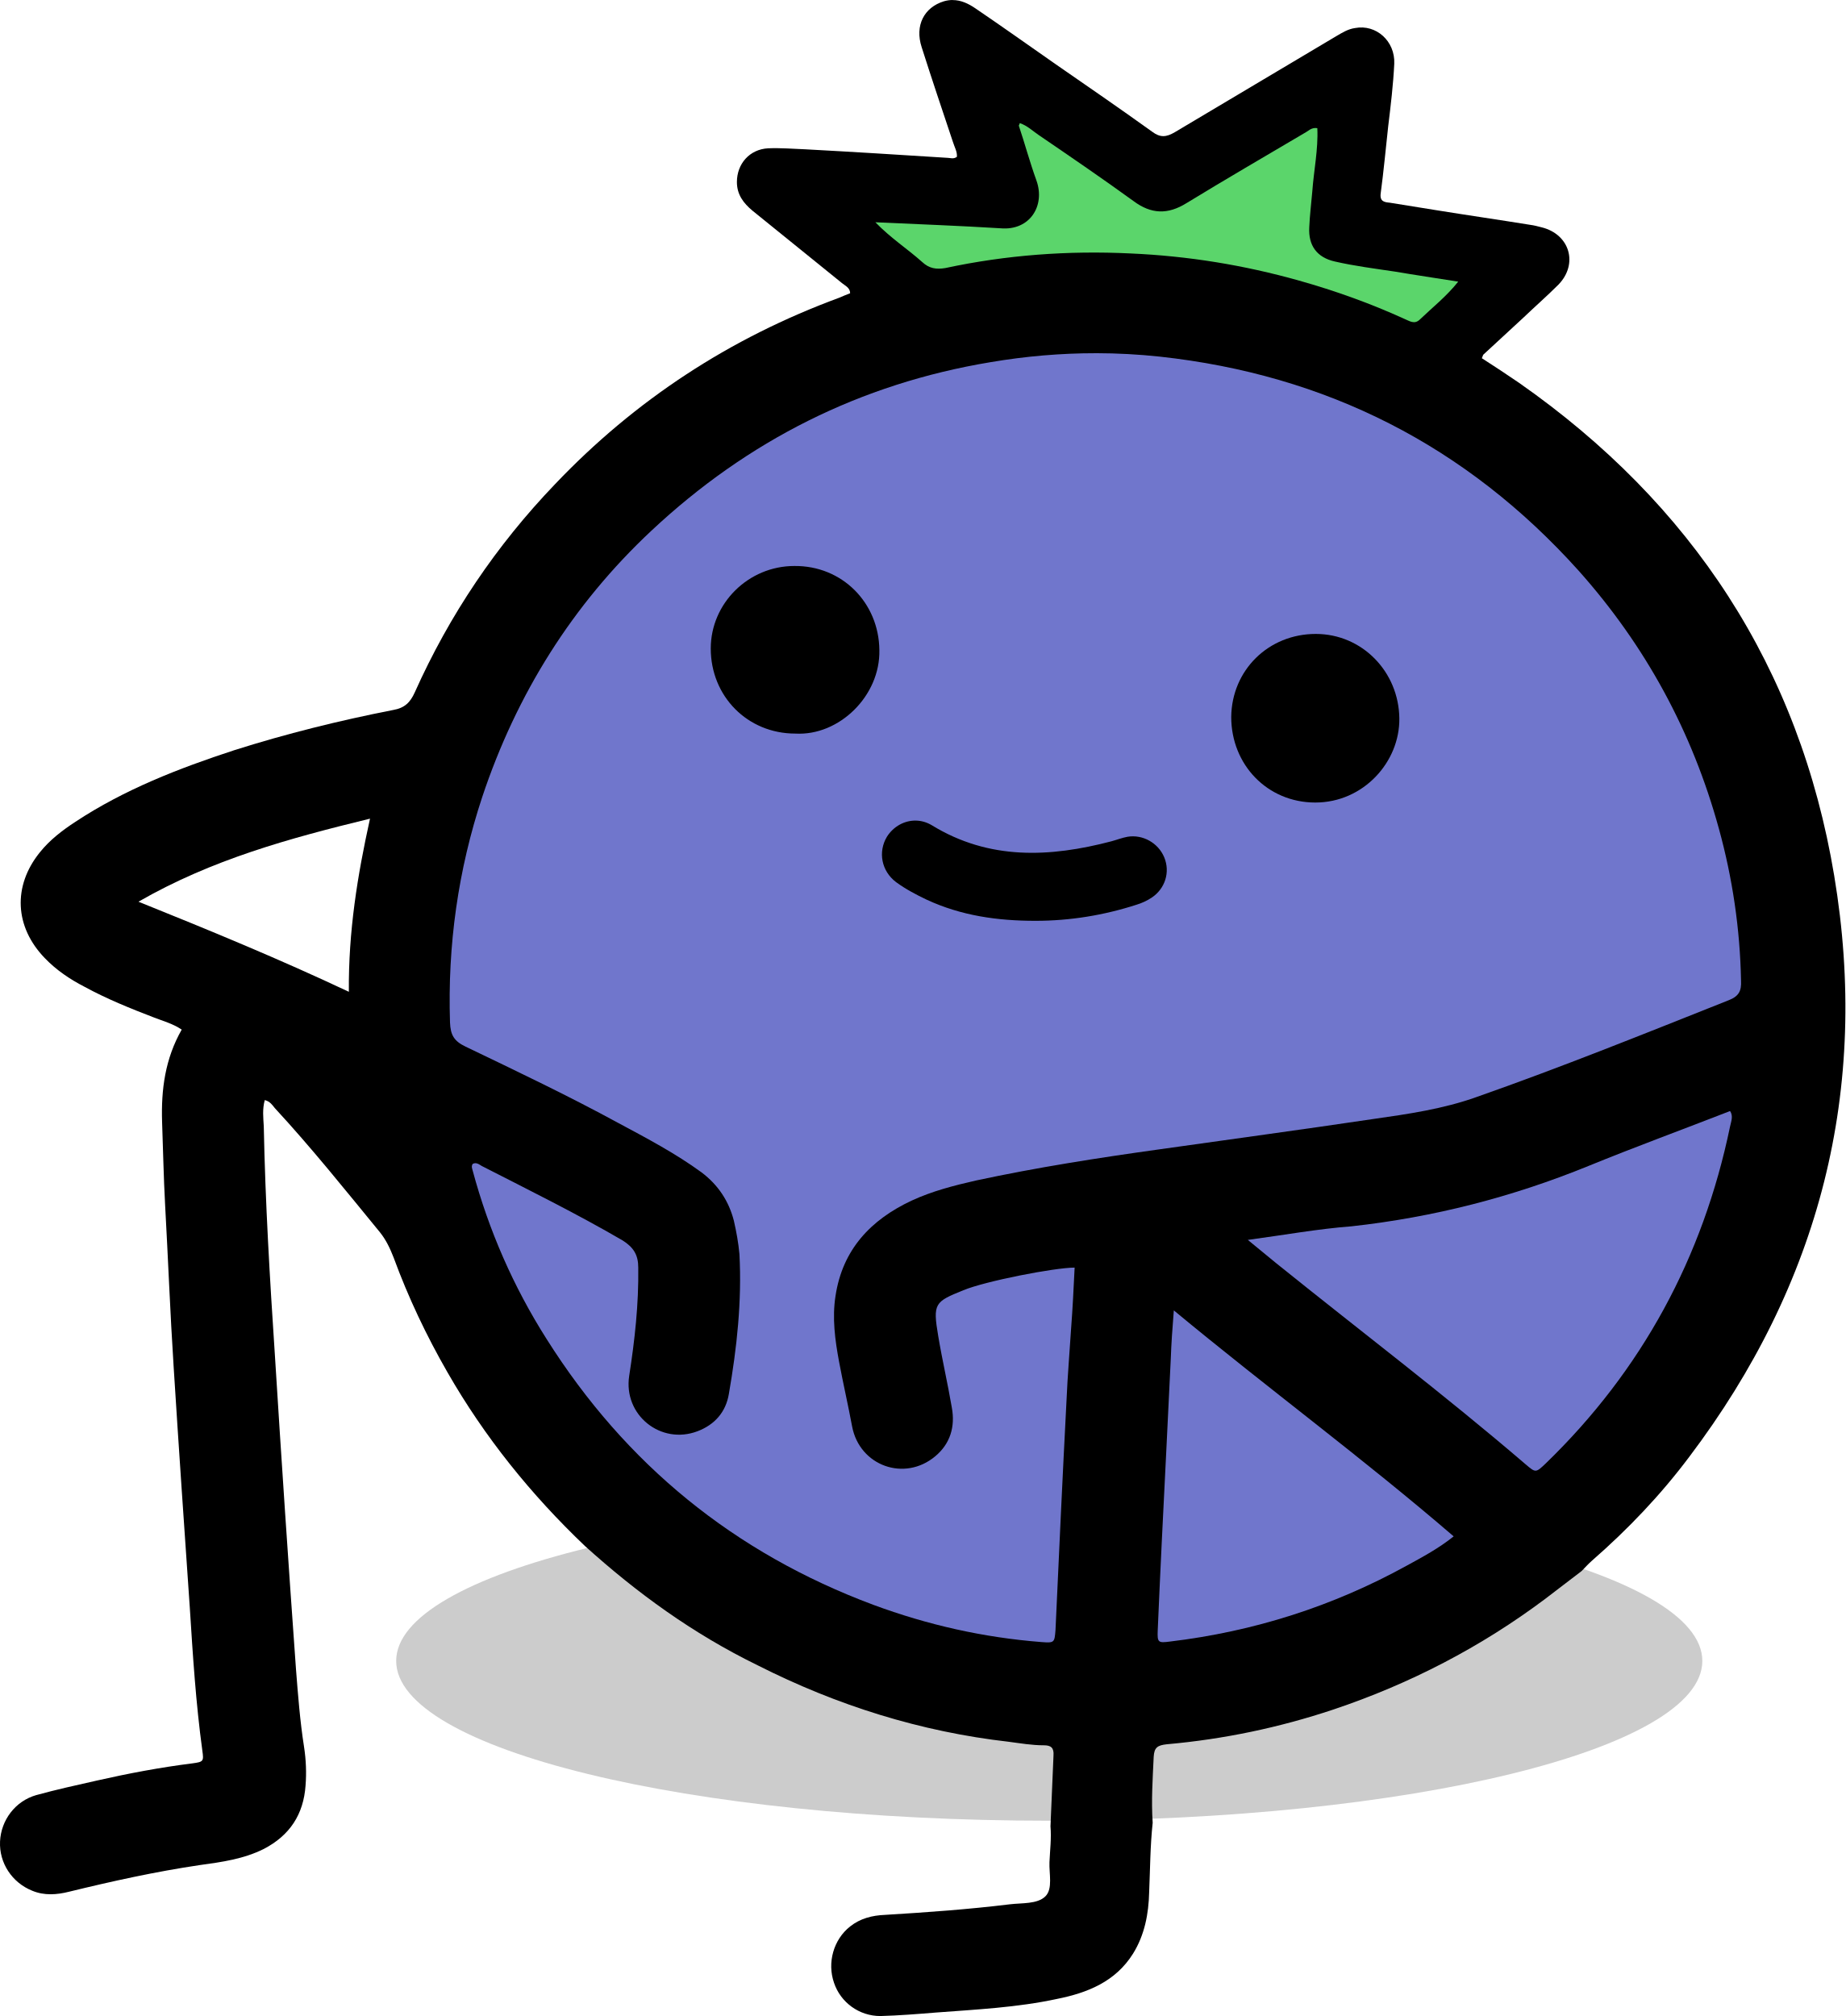
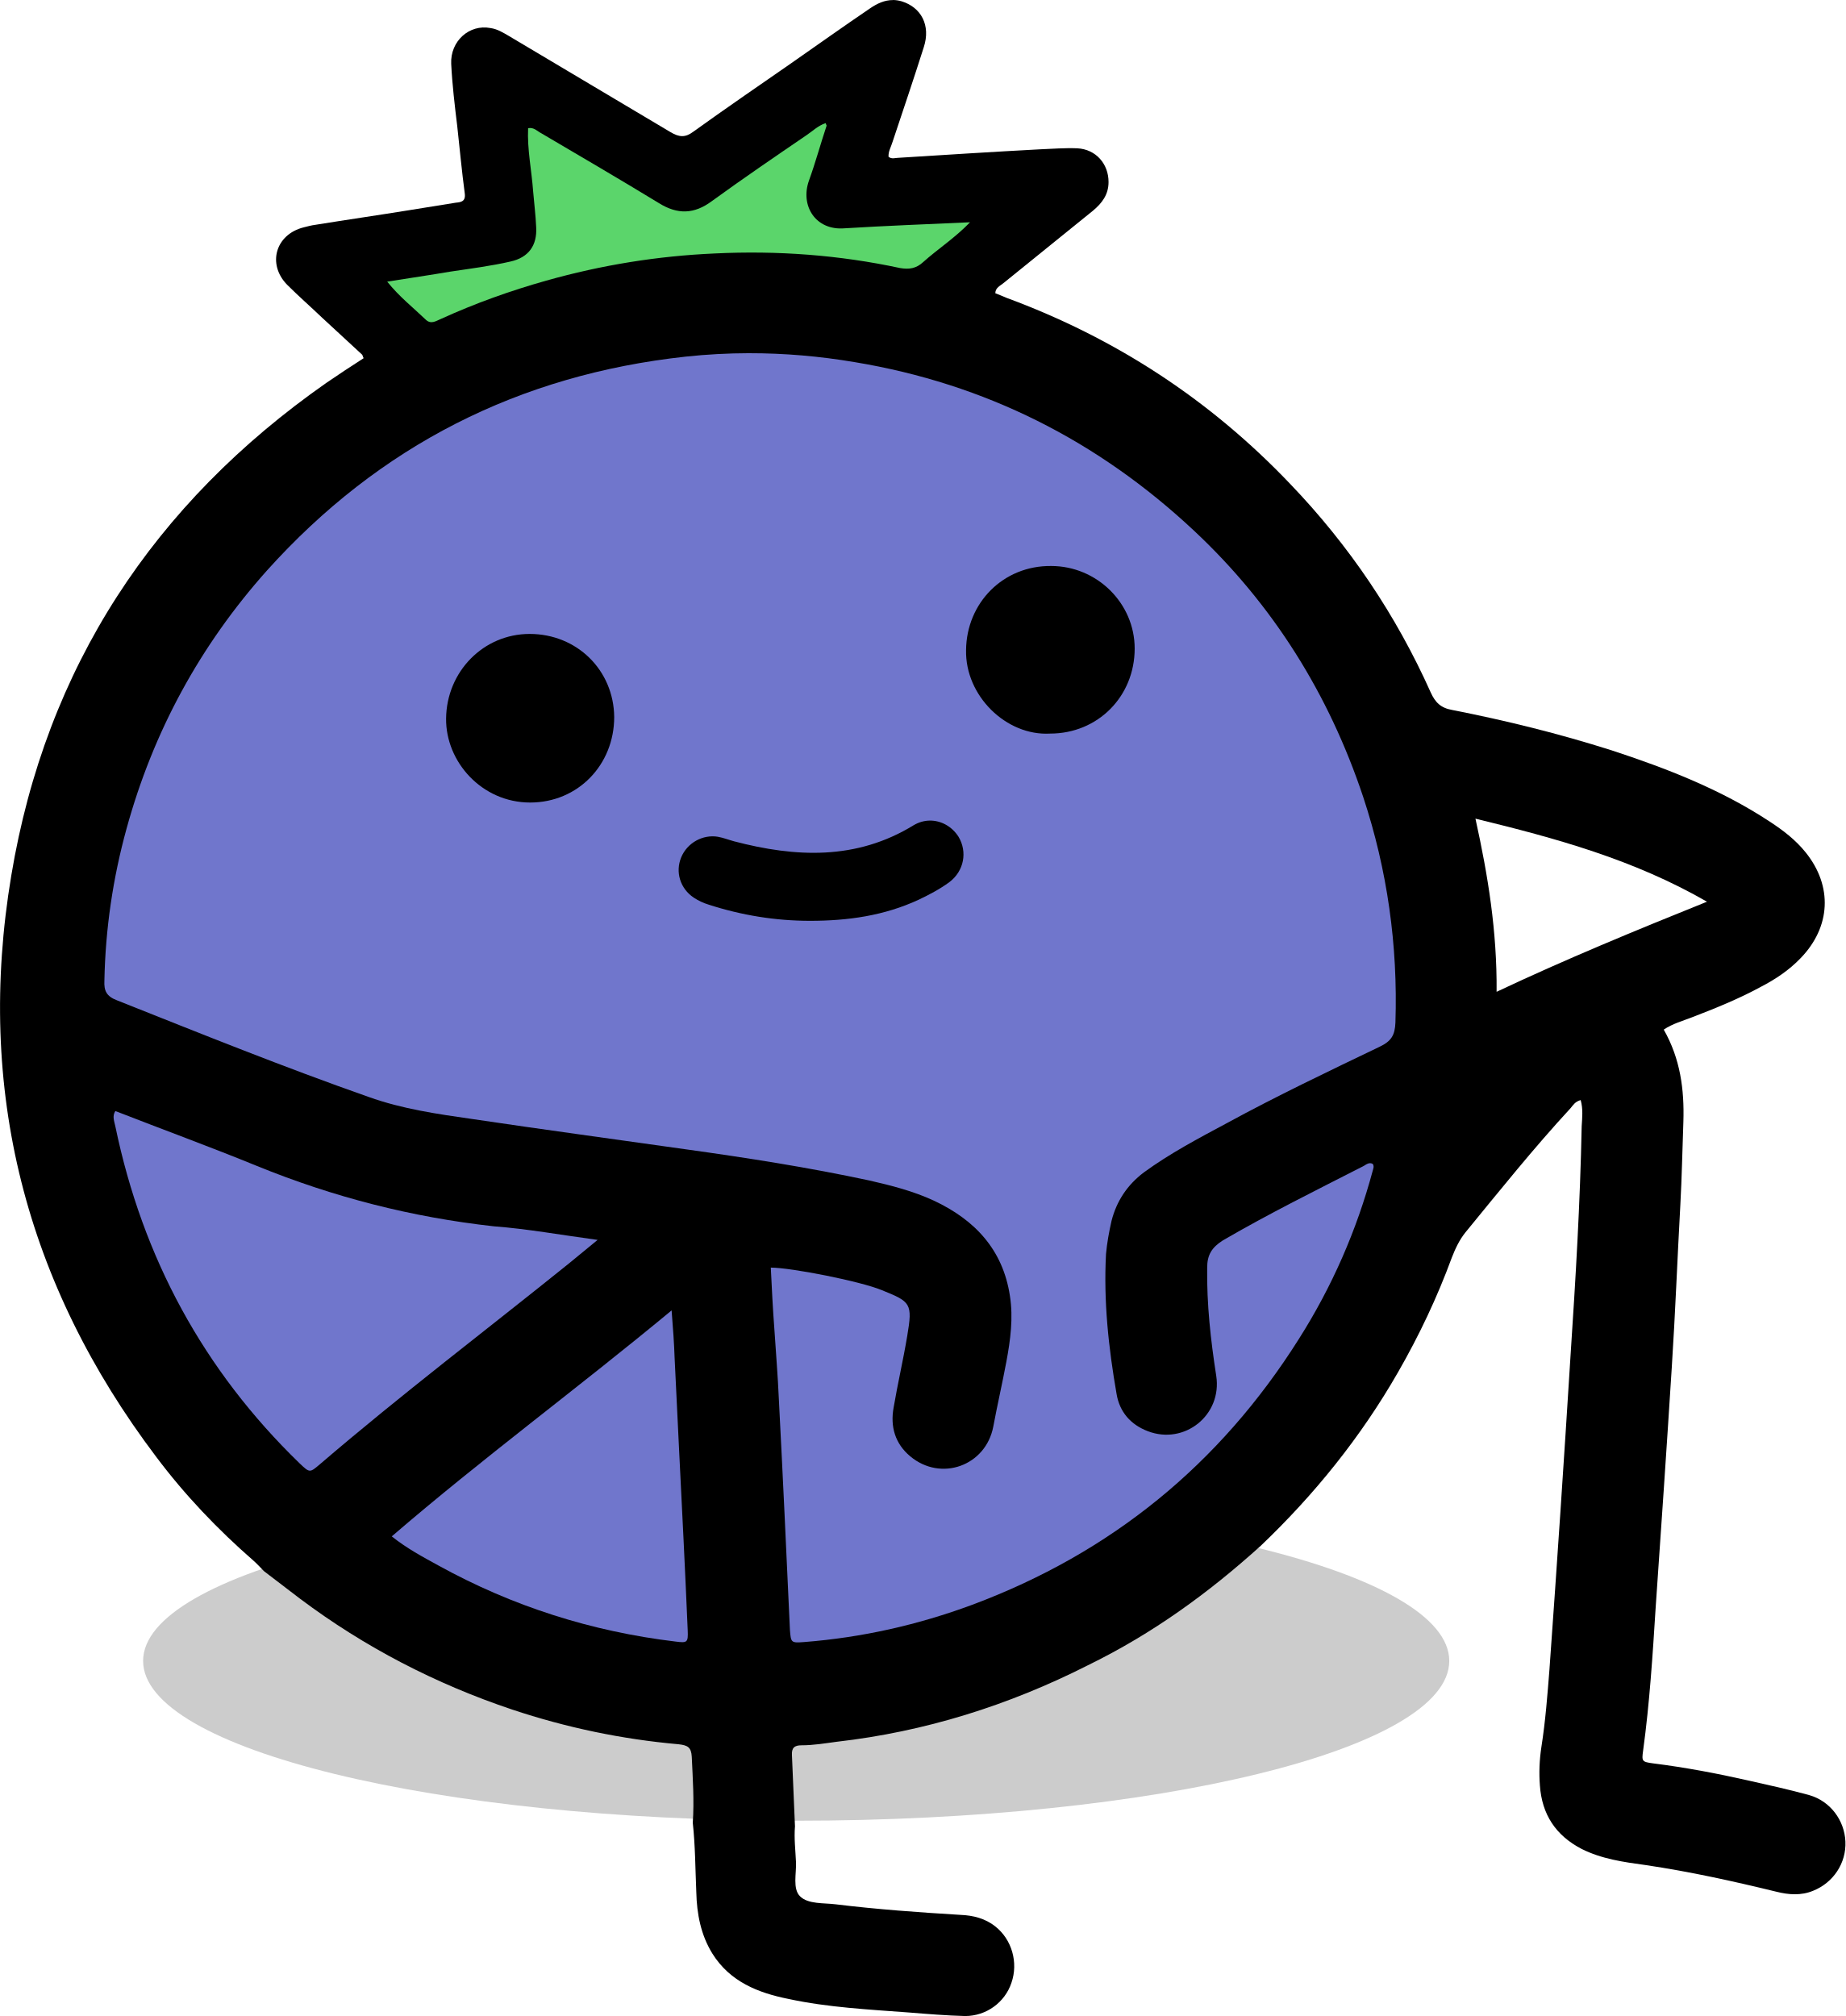
<svg xmlns="http://www.w3.org/2000/svg" version="1.1" x="0px" y="0px" viewBox="0 0 91.532 100" enable-background="new 0 0 500 500" xml:space="preserve" id="svg206" width="91.532" height="100">
  <defs id="defs210" />
  <g id="layer1" style="display:inline" transform="translate(-66.79,-350.3008)">
-     <ellipse id="path1020" cx="118.832" cy="432.688" rx="32.392" ry="7.926" style="opacity:0.2;fill:#000000;fill-opacity:1;stroke:none;stroke-width:0.25" />
+     <ellipse id="path1020" cx="-106.28" cy="432.688" rx="32.392" ry="7.926" style="opacity:0.2;fill:#000000;fill-opacity:1;stroke:none;stroke-width:0.25" transform="scale(-1,1)" />
  </g>
  <g style="display:inline" id="g1833" transform="translate(-66.79,-350.3008)">
-     <path style="fill:#000000;fill-opacity:1;stroke:none;stroke-width:0.25" d="m 114.034,350.301 c -0.138,7.8e-4 -0.282,0.021 -0.432,0.065 -0.974,0.3 -1.448,1.198 -1.099,2.272 0.499,1.573 1.023,3.121 1.548,4.694 0.075,0.25 0.225,0.499 0.2,0.749 -0.175,0.125 -0.325,0.05 -0.45,0.05 -2.372,-0.15 -4.718,-0.299 -7.065,-0.424 -0.624,-0.025 -1.223,-0.075 -1.848,-0.05 -0.924,0.05 -1.548,0.774 -1.548,1.673 0,0.624 0.325,1.048 0.774,1.423 1.473,1.198 2.971,2.397 4.443,3.595 0.15,0.125 0.399,0.225 0.399,0.499 -0.2,0.075 -0.374,0.15 -0.549,0.225 -5.417,1.997 -10.111,5.068 -14.08,9.237 -2.921,3.046 -5.243,6.491 -6.965,10.336 -0.225,0.499 -0.499,0.774 -1.073,0.874 -2.671,0.524 -5.292,1.173 -7.889,1.997 -2.746,0.899 -5.442,1.947 -7.864,3.545 -0.649,0.424 -1.274,0.899 -1.773,1.523 -1.348,1.673 -1.248,3.695 0.25,5.243 0.574,0.599 1.248,1.049 1.972,1.423 1.098,0.599 2.272,1.073 3.445,1.523 0.449,0.175 0.924,0.3 1.373,0.599 -0.824,1.448 -1.024,2.971 -0.974,4.568 0.05,1.373 0.075,2.746 0.15,4.119 0.15,2.696 0.25,5.368 0.425,8.064 0.25,3.969 0.524,7.939 0.799,11.908 0.15,2.372 0.3,4.743 0.624,7.115 0.075,0.524 0.05,0.549 -0.499,0.624 -1.598,0.2 -3.171,0.499 -4.718,0.849 -0.999,0.225 -2.022,0.449 -3.021,0.724 -1.049,0.3 -1.747,1.248 -1.797,2.297 -0.05,1.073 0.599,2.047 1.597,2.447 0.599,0.25 1.223,0.2 1.823,0.05 2.147,-0.524 4.294,-0.998 6.491,-1.323 1.098,-0.15 2.172,-0.3 3.17,-0.799 1.298,-0.674 1.972,-1.722 2.072,-3.145 0.05,-0.624 0.025,-1.273 -0.075,-1.922 -0.2,-1.273 -0.299,-2.571 -0.399,-3.845 -0.374,-5.193 -0.724,-10.41 -1.048,-15.603 -0.25,-3.77 -0.475,-7.54 -0.55,-11.334 -0.025,-0.424 -0.075,-0.849 0.05,-1.298 0.275,0.075 0.374,0.25 0.499,0.399 1.822,1.972 3.52,4.094 5.218,6.166 0.3,0.374 0.499,0.799 0.674,1.248 0.724,1.972 1.623,3.87 2.671,5.692 1.847,3.22 4.144,6.066 6.816,8.613 2.571,2.322 5.343,4.344 8.563,5.917 3.944,1.997 8.088,3.296 12.457,3.795 0.574,0.075 1.148,0.175 1.748,0.175 0.35,0 0.499,0.125 0.474,0.499 l -0.15,3.52 c 0.05,0.599 -0.025,1.198 -0.05,1.772 -0.025,0.574 0.175,1.323 -0.2,1.698 -0.399,0.399 -1.173,0.324 -1.772,0.399 -2.047,0.25 -4.119,0.399 -6.192,0.524 -0.624,0.025 -1.223,0.175 -1.723,0.574 -0.824,0.649 -1.148,1.797 -0.799,2.796 0.325,0.974 1.248,1.648 2.297,1.648 0.924,-0.025 1.848,-0.1 2.772,-0.175 1.997,-0.15 4.019,-0.249 5.992,-0.674 1.498,-0.3 2.896,-0.849 3.77,-2.247 0.574,-0.924 0.774,-1.973 0.799,-3.046 0.05,-1.148 0.05,-2.296 0.175,-3.445 -0.075,-1.098 -2e-4,-2.172 0.05,-3.27 0.025,-0.474 0.2,-0.574 0.649,-0.624 2.821,-0.25 5.567,-0.824 8.263,-1.723 3.795,-1.273 7.315,-3.096 10.511,-5.492 0.599,-0.449 1.198,-0.924 1.797,-1.373 0.175,-0.175 0.324,-0.349 0.524,-0.524 1.773,-1.548 3.395,-3.246 4.818,-5.143 6.491,-8.588 8.962,-18.224 7.19,-28.835 -1.723,-10.336 -7.065,-18.449 -15.628,-24.44 -0.624,-0.424 -1.223,-0.824 -1.848,-1.223 0.05,-0.1 0.05,-0.175 0.1,-0.2 0.649,-0.599 1.323,-1.223 1.972,-1.822 0.574,-0.549 1.173,-1.073 1.723,-1.623 0.999,-1.024 0.574,-2.497 -0.824,-2.846 -0.2,-0.05 -0.374,-0.1 -0.574,-0.125 -1.548,-0.25 -3.096,-0.474 -4.644,-0.724 l -2.321,-0.374 c -0.25,-0.025 -0.499,-0.05 -0.45,-0.45 0.15,-1.123 0.25,-2.221 0.374,-3.345 0.125,-1.024 0.25,-2.072 0.3,-3.096 0.05,-1.123 -0.899,-1.972 -1.947,-1.772 -0.35,0.05 -0.624,0.225 -0.924,0.399 -2.671,1.598 -5.343,3.17 -8.014,4.768 -0.424,0.25 -0.724,0.275 -1.123,-0.025 -1.598,-1.148 -3.195,-2.247 -4.818,-3.37 -1.323,-0.924 -2.622,-1.847 -3.945,-2.746 -0.356,-0.243 -0.726,-0.417 -1.141,-0.414 z m -28.892,40.608 c -0.624,2.821 -1.074,5.592 -1.049,8.588 -3.445,-1.623 -6.84,-3.021 -10.435,-4.469 3.645,-2.097 7.49,-3.146 11.484,-4.119 z" id="path1854" />
-     <path style="fill:#5bd56b;fill-opacity:1;stroke:none;stroke-width:0.25" d="m 117.372,356.407 c -0.025,0.075 -0.05,0.125 -0.05,0.125 0.3,0.899 0.549,1.823 0.874,2.721 0.449,1.248 -0.324,2.497 -1.772,2.372 -2.022,-0.125 -4.044,-0.2 -6.216,-0.299 0.774,0.799 1.598,1.323 2.322,1.972 0.35,0.325 0.699,0.374 1.148,0.299 3.021,-0.649 6.092,-0.874 9.187,-0.724 2.846,0.125 5.617,0.574 8.363,1.348 1.773,0.499 3.52,1.123 5.218,1.897 0.25,0.1 0.499,0.299 0.774,0.025 0.624,-0.599 1.298,-1.123 1.897,-1.872 -1.098,-0.175 -2.122,-0.325 -3.145,-0.499 -0.999,-0.15 -1.997,-0.275 -2.971,-0.499 -0.899,-0.2 -1.323,-0.799 -1.273,-1.697 0.025,-0.599 0.1,-1.173 0.15,-1.772 0.075,-1.049 0.3,-2.097 0.25,-3.146 -0.3,-0.05 -0.449,0.15 -0.649,0.25 -1.947,1.148 -3.92,2.297 -5.842,3.47 -0.924,0.574 -1.748,0.549 -2.621,-0.1 -1.548,-1.123 -3.121,-2.197 -4.694,-3.27 -0.3,-0.2 -0.574,-0.474 -0.948,-0.599 z" id="path1852" />
-     <path style="fill:#7076cc;fill-opacity:1;stroke:none;stroke-width:0.25" d="m 121.166,367.821 c -1.748,-0.002 -3.495,0.148 -5.243,0.444 -6.466,1.073 -12.058,3.895 -16.827,8.363 -3.92,3.67 -6.691,8.114 -8.388,13.207 -1.198,3.62 -1.723,7.365 -1.598,11.185 0.025,0.624 0.2,0.923 0.774,1.198 2.546,1.223 5.117,2.447 7.589,3.795 1.398,0.749 2.821,1.498 4.119,2.446 0.824,0.624 1.348,1.423 1.598,2.397 0.125,0.549 0.225,1.098 0.275,1.648 0.125,2.347 -0.125,4.643 -0.524,6.94 -0.15,0.899 -0.699,1.523 -1.548,1.848 -1.822,0.699 -3.695,-0.799 -3.395,-2.746 0.275,-1.773 0.474,-3.545 0.449,-5.367 0,-0.624 -0.225,-0.999 -0.774,-1.348 -2.272,-1.323 -4.643,-2.496 -6.99,-3.695 -0.125,-0.075 -0.275,-0.2 -0.45,-0.1 -0.075,0.125 -0.025,0.225 0,0.325 0.799,2.971 2.022,5.767 3.67,8.363 3.92,6.216 9.312,10.61 16.202,13.181 2.696,0.999 5.467,1.623 8.338,1.847 0.649,0.05 0.649,0.025 0.699,-0.599 0.175,-3.82 0.349,-7.614 0.549,-11.434 0.05,-1.173 0.15,-2.347 0.225,-3.52 0.075,-0.974 0.125,-1.997 0.175,-3.021 -0.999,0 -4.444,0.674 -5.518,1.123 -1.423,0.574 -1.523,0.649 -1.248,2.272 0.2,1.198 0.475,2.372 0.674,3.545 0.175,0.949 -0.075,1.797 -0.824,2.421 -1.523,1.273 -3.745,0.474 -4.119,-1.473 -0.2,-1.073 -0.449,-2.147 -0.649,-3.22 -0.2,-1.073 -0.349,-2.172 -0.175,-3.271 0.35,-2.297 1.747,-3.769 3.77,-4.718 1.024,-0.474 2.097,-0.749 3.195,-0.999 3.021,-0.649 6.066,-1.124 9.112,-1.548 3.52,-0.499 7.04,-0.974 10.56,-1.498 1.748,-0.25 3.495,-0.499 5.168,-1.099 4.194,-1.473 8.338,-3.145 12.483,-4.793 0.524,-0.2 0.649,-0.474 0.624,-0.974 -0.05,-2.571 -0.424,-5.093 -1.098,-7.539 -1.323,-4.818 -3.645,-9.087 -6.965,-12.807 -5.567,-6.191 -12.508,-9.711 -20.771,-10.61 -1.049,-0.112 -2.097,-0.168 -3.146,-0.17 z" id="path1850" />
-     <path style="fill:#000000;fill-opacity:1;stroke:none;stroke-width:0.25" d="m 106.187,378.376 c 2.372,-0.025 4.194,1.823 4.219,4.169 0.05,2.272 -1.997,4.269 -4.169,4.144 -2.372,0 -4.194,-1.848 -4.194,-4.219 0,-2.247 1.872,-4.094 4.144,-4.094 z" id="path1848" />
-     <path style="fill:#000000;fill-opacity:1;stroke:none;stroke-width:0.25" d="m 132.051,381.746 c 2.297,0 4.12,1.873 4.145,4.194 0.025,2.147 -1.773,4.169 -4.169,4.169 -2.372,0 -4.169,-1.872 -4.169,-4.244 0.025,-2.322 1.847,-4.119 4.194,-4.119 z" id="path1846" />
-     <path style="fill:#000000;fill-opacity:1;stroke:none;stroke-width:0.25" d="m 112.229,391.005 c 0.26,0.007 0.524,0.08 0.774,0.228 2.846,1.748 5.867,1.598 8.912,0.799 0.275,-0.075 0.525,-0.175 0.799,-0.225 0.749,-0.125 1.523,0.299 1.822,1.023 0.3,0.724 0.05,1.548 -0.624,1.997 -0.225,0.15 -0.499,0.275 -0.749,0.35 -1.623,0.524 -3.295,0.799 -5.018,0.799 -1.872,0 -3.67,-0.249 -5.392,-1.048 -0.524,-0.25 -1.048,-0.524 -1.523,-0.874 -0.724,-0.549 -0.899,-1.498 -0.45,-2.247 0.326,-0.515 0.876,-0.817 1.448,-0.802 z" id="path1842" />
-     <path style="fill:#7076cc;fill-opacity:1;stroke:none;stroke-width:0.25" d="m 152.597,405.413 c -2.372,0.924 -4.693,1.773 -7.015,2.721 -3.795,1.548 -7.689,2.546 -11.758,2.996 -1.648,0.125 -3.296,0.424 -5.143,0.674 0.549,0.449 0.974,0.799 1.398,1.148 4.119,3.32 8.338,6.516 12.383,9.986 0.499,0.424 0.499,0.425 0.999,-0.05 4.768,-4.619 7.789,-10.211 9.137,-16.702 0.05,-0.25 0.175,-0.524 0,-0.774 z" id="path1840" />
-     <path style="fill:#7076cc;fill-opacity:1;stroke:none;stroke-width:0.25" d="m 125.011,415.3 c -0.075,0.924 -0.125,1.648 -0.15,2.372 -0.075,1.548 -0.15,3.071 -0.225,4.619 -0.15,2.971 -0.299,5.942 -0.424,8.887 -0.025,0.599 0.025,0.624 0.599,0.55 4.169,-0.499 8.089,-1.747 11.759,-3.77 0.774,-0.424 1.573,-0.849 2.321,-1.448 -4.494,-3.87 -9.212,-7.34 -13.88,-11.209 z" id="path1825" />
+     <path style="fill:#000000;fill-opacity:1;stroke:none;stroke-width:0.25" d="m 111.079,350.301 c 0.138,7.8e-4 0.282,0.021 0.432,0.065 0.974,0.3 1.448,1.198 1.099,2.272 -0.499,1.573 -1.023,3.121 -1.548,4.694 -0.075,0.25 -0.225,0.499 -0.2,0.749 0.175,0.125 0.325,0.05 0.45,0.05 2.372,-0.15 4.718,-0.299 7.065,-0.424 0.624,-0.025 1.223,-0.075 1.848,-0.05 0.924,0.05 1.548,0.774 1.548,1.673 0,0.624 -0.325,1.048 -0.774,1.423 -1.473,1.198 -2.971,2.397 -4.443,3.595 -0.15,0.125 -0.399,0.225 -0.399,0.499 0.2,0.075 0.374,0.15 0.549,0.225 5.417,1.997 10.111,5.068 14.08,9.237 2.921,3.046 5.243,6.491 6.965,10.336 0.225,0.499 0.499,0.774 1.073,0.874 2.671,0.524 5.292,1.173 7.889,1.997 2.746,0.899 5.442,1.947 7.864,3.545 0.649,0.424 1.274,0.899 1.773,1.523 1.348,1.673 1.248,3.695 -0.25,5.243 -0.574,0.599 -1.248,1.049 -1.972,1.423 -1.098,0.599 -2.272,1.073 -3.445,1.523 -0.449,0.175 -0.924,0.3 -1.373,0.599 0.824,1.448 1.024,2.971 0.974,4.568 -0.05,1.373 -0.075,2.746 -0.15,4.119 -0.15,2.696 -0.25,5.368 -0.425,8.064 -0.25,3.969 -0.524,7.939 -0.799,11.908 -0.15,2.372 -0.3,4.743 -0.624,7.115 -0.075,0.524 -0.05,0.549 0.499,0.624 1.598,0.2 3.171,0.499 4.718,0.849 0.999,0.225 2.022,0.449 3.021,0.724 1.049,0.3 1.747,1.248 1.797,2.297 0.05,1.073 -0.599,2.047 -1.597,2.447 -0.599,0.25 -1.223,0.2 -1.823,0.05 -2.147,-0.524 -4.294,-0.998 -6.491,-1.323 -1.098,-0.15 -2.172,-0.3 -3.17,-0.799 -1.298,-0.674 -1.972,-1.722 -2.072,-3.145 -0.05,-0.624 -0.025,-1.273 0.075,-1.922 0.2,-1.273 0.299,-2.571 0.399,-3.845 0.374,-5.193 0.724,-10.41 1.048,-15.603 0.25,-3.77 0.475,-7.54 0.55,-11.334 0.025,-0.424 0.075,-0.849 -0.05,-1.298 -0.275,0.075 -0.374,0.25 -0.499,0.399 -1.822,1.972 -3.52,4.094 -5.218,6.166 -0.3,0.374 -0.499,0.799 -0.674,1.248 -0.724,1.972 -1.623,3.87 -2.671,5.692 -1.847,3.22 -4.144,6.066 -6.816,8.613 -2.571,2.322 -5.343,4.344 -8.563,5.917 -3.944,1.997 -8.088,3.296 -12.457,3.795 -0.574,0.075 -1.148,0.175 -1.748,0.175 -0.35,0 -0.499,0.125 -0.474,0.499 l 0.15,3.52 c -0.05,0.599 0.025,1.198 0.05,1.772 0.025,0.574 -0.175,1.323 0.2,1.698 0.399,0.399 1.173,0.324 1.772,0.399 2.047,0.25 4.119,0.399 6.192,0.524 0.624,0.025 1.223,0.175 1.723,0.574 0.824,0.649 1.148,1.797 0.799,2.796 -0.325,0.974 -1.248,1.648 -2.297,1.648 -0.924,-0.025 -1.848,-0.1 -2.772,-0.175 -1.997,-0.15 -4.019,-0.249 -5.992,-0.674 -1.498,-0.3 -2.896,-0.849 -3.77,-2.247 -0.574,-0.924 -0.774,-1.973 -0.799,-3.046 -0.05,-1.148 -0.05,-2.296 -0.175,-3.445 0.075,-1.098 2e-4,-2.172 -0.05,-3.27 -0.025,-0.474 -0.2,-0.574 -0.649,-0.624 -2.821,-0.25 -5.567,-0.824 -8.263,-1.723 -3.795,-1.273 -7.315,-3.096 -10.511,-5.492 -0.599,-0.449 -1.198,-0.924 -1.797,-1.373 -0.175,-0.175 -0.324,-0.349 -0.524,-0.524 -1.773,-1.548 -3.395,-3.246 -4.818,-5.143 -6.491,-8.588 -8.962,-18.224 -7.19,-28.835 1.723,-10.336 7.065,-18.449 15.628,-24.44 0.624,-0.424 1.223,-0.824 1.848,-1.223 -0.05,-0.1 -0.05,-0.175 -0.1,-0.2 -0.649,-0.599 -1.323,-1.223 -1.972,-1.822 -0.574,-0.549 -1.173,-1.073 -1.723,-1.623 -0.999,-1.024 -0.574,-2.497 0.824,-2.846 0.2,-0.05 0.374,-0.1 0.574,-0.125 1.548,-0.25 3.096,-0.474 4.644,-0.724 l 2.321,-0.374 c 0.25,-0.025 0.499,-0.05 0.45,-0.45 -0.15,-1.123 -0.25,-2.221 -0.374,-3.345 -0.125,-1.024 -0.25,-2.072 -0.3,-3.096 -0.05,-1.123 0.899,-1.972 1.947,-1.772 0.35,0.05 0.624,0.225 0.924,0.399 2.671,1.598 5.343,3.17 8.014,4.768 0.424,0.25 0.724,0.275 1.123,-0.025 1.598,-1.148 3.195,-2.247 4.818,-3.37 1.323,-0.924 2.622,-1.847 3.945,-2.746 0.356,-0.243 0.726,-0.417 1.141,-0.414 z m 28.892,40.608 c 0.624,2.821 1.074,5.592 1.049,8.588 3.445,-1.623 6.84,-3.021 10.435,-4.469 -3.645,-2.097 -7.489,-3.146 -11.484,-4.119 z" id="path1854" />
+     <path style="fill:#5bd56b;fill-opacity:1;stroke:none;stroke-width:0.25" d="m 107.74,356.407 c 0.025,0.075 0.05,0.125 0.05,0.125 -0.3,0.899 -0.549,1.823 -0.874,2.721 -0.449,1.248 0.324,2.497 1.772,2.372 2.022,-0.125 4.044,-0.2 6.216,-0.299 -0.774,0.799 -1.598,1.323 -2.322,1.972 -0.35,0.325 -0.699,0.374 -1.148,0.299 -3.021,-0.649 -6.092,-0.874 -9.187,-0.724 -2.846,0.125 -5.617,0.574 -8.363,1.348 -1.773,0.499 -3.52,1.123 -5.218,1.897 -0.25,0.1 -0.499,0.299 -0.774,0.025 -0.624,-0.599 -1.298,-1.123 -1.897,-1.872 1.098,-0.175 2.122,-0.325 3.145,-0.499 0.999,-0.15 1.997,-0.275 2.971,-0.499 0.899,-0.2 1.323,-0.799 1.273,-1.697 -0.025,-0.599 -0.1,-1.173 -0.15,-1.772 -0.075,-1.049 -0.3,-2.097 -0.25,-3.146 0.3,-0.05 0.449,0.15 0.649,0.25 1.947,1.148 3.92,2.297 5.842,3.47 0.924,0.574 1.748,0.549 2.621,-0.1 1.548,-1.123 3.121,-2.197 4.694,-3.27 0.3,-0.2 0.574,-0.474 0.948,-0.599 z" id="path1852" />
+     <path style="fill:#7076cc;fill-opacity:1;stroke:none;stroke-width:0.25" d="m 103.946,367.821 c 1.748,-0.002 3.495,0.148 5.243,0.444 6.466,1.073 12.058,3.895 16.827,8.363 3.92,3.67 6.691,8.114 8.388,13.207 1.198,3.62 1.723,7.365 1.598,11.185 -0.025,0.624 -0.2,0.923 -0.774,1.198 -2.546,1.223 -5.117,2.447 -7.589,3.795 -1.398,0.749 -2.821,1.498 -4.119,2.446 -0.824,0.624 -1.348,1.423 -1.598,2.397 -0.125,0.549 -0.225,1.098 -0.275,1.648 -0.125,2.347 0.125,4.643 0.524,6.94 0.15,0.899 0.699,1.523 1.548,1.848 1.822,0.699 3.695,-0.799 3.395,-2.746 -0.275,-1.773 -0.474,-3.545 -0.449,-5.367 0,-0.624 0.225,-0.999 0.774,-1.348 2.272,-1.323 4.643,-2.496 6.99,-3.695 0.125,-0.075 0.275,-0.2 0.45,-0.1 0.075,0.125 0.025,0.225 0,0.325 -0.799,2.971 -2.022,5.767 -3.67,8.363 -3.92,6.216 -9.312,10.61 -16.202,13.181 -2.696,0.999 -5.467,1.623 -8.338,1.847 -0.649,0.05 -0.649,0.025 -0.699,-0.599 -0.175,-3.82 -0.349,-7.614 -0.549,-11.434 -0.05,-1.173 -0.15,-2.347 -0.225,-3.52 -0.075,-0.974 -0.125,-1.997 -0.175,-3.021 0.999,0 4.444,0.674 5.518,1.123 1.423,0.574 1.523,0.649 1.248,2.272 -0.2,1.198 -0.475,2.372 -0.674,3.545 -0.175,0.949 0.075,1.797 0.824,2.421 1.523,1.273 3.745,0.474 4.119,-1.473 0.2,-1.073 0.449,-2.147 0.649,-3.22 0.2,-1.073 0.349,-2.172 0.175,-3.271 -0.35,-2.297 -1.747,-3.769 -3.77,-4.718 -1.024,-0.474 -2.097,-0.749 -3.195,-0.999 -3.021,-0.649 -6.066,-1.124 -9.112,-1.548 -3.52,-0.499 -7.04,-0.974 -10.56,-1.498 -1.748,-0.25 -3.495,-0.499 -5.168,-1.099 -4.194,-1.473 -8.338,-3.145 -12.483,-4.793 -0.524,-0.2 -0.649,-0.474 -0.624,-0.974 0.05,-2.571 0.424,-5.093 1.098,-7.539 1.323,-4.818 3.645,-9.087 6.965,-12.807 5.567,-6.191 12.508,-9.711 20.771,-10.61 1.049,-0.112 2.097,-0.168 3.146,-0.17 z" id="path1850" />
+     <path style="fill:#000000;fill-opacity:1;stroke:none;stroke-width:0.25" d="m 118.925,378.376 c -2.372,-0.025 -4.194,1.823 -4.219,4.169 -0.05,2.272 1.997,4.269 4.169,4.144 2.372,0 4.194,-1.848 4.194,-4.219 0,-2.247 -1.872,-4.094 -4.144,-4.094 z" id="path1848" />
+     <path style="fill:#000000;fill-opacity:1;stroke:none;stroke-width:0.25" d="m 93.061,381.746 c -2.297,0 -4.12,1.873 -4.145,4.194 -0.025,2.147 1.773,4.169 4.169,4.169 2.372,0 4.169,-1.872 4.169,-4.244 -0.025,-2.322 -1.847,-4.119 -4.194,-4.119 z" id="path1846" />
+     <path style="fill:#000000;fill-opacity:1;stroke:none;stroke-width:0.25" d="m 112.883,391.005 c -0.26,0.007 -0.524,0.08 -0.774,0.228 -2.846,1.748 -5.867,1.598 -8.912,0.799 -0.275,-0.075 -0.525,-0.175 -0.799,-0.225 -0.749,-0.125 -1.523,0.299 -1.822,1.023 -0.3,0.724 -0.05,1.548 0.624,1.997 0.225,0.15 0.499,0.275 0.749,0.35 1.623,0.524 3.295,0.799 5.018,0.799 1.872,0 3.67,-0.249 5.392,-1.048 0.524,-0.25 1.048,-0.524 1.523,-0.874 0.724,-0.549 0.899,-1.498 0.45,-2.247 -0.326,-0.515 -0.876,-0.817 -1.448,-0.802 z" id="path1842" />
+     <path style="fill:#7076cc;fill-opacity:1;stroke:none;stroke-width:0.25" d="m 72.515,405.413 c 2.372,0.924 4.693,1.773 7.015,2.721 3.795,1.548 7.689,2.546 11.758,2.996 1.648,0.125 3.296,0.424 5.143,0.674 -0.549,0.449 -0.974,0.799 -1.398,1.148 -4.119,3.32 -8.338,6.516 -12.383,9.986 -0.499,0.424 -0.499,0.425 -0.999,-0.05 -4.768,-4.619 -7.789,-10.211 -9.137,-16.702 -0.05,-0.25 -0.175,-0.524 0,-0.774 z" id="path1840" />
+     <path style="fill:#7076cc;fill-opacity:1;stroke:none;stroke-width:0.25" d="m 100.101,415.3 c 0.075,0.924 0.125,1.648 0.15,2.372 0.075,1.548 0.15,3.071 0.225,4.619 0.15,2.971 0.299,5.942 0.424,8.887 0.025,0.599 -0.025,0.624 -0.599,0.55 -4.169,-0.499 -8.089,-1.747 -11.759,-3.77 -0.774,-0.424 -1.573,-0.849 -2.321,-1.448 4.494,-3.87 9.212,-7.34 13.88,-11.209 z" id="path1825" />
  </g>
</svg>
